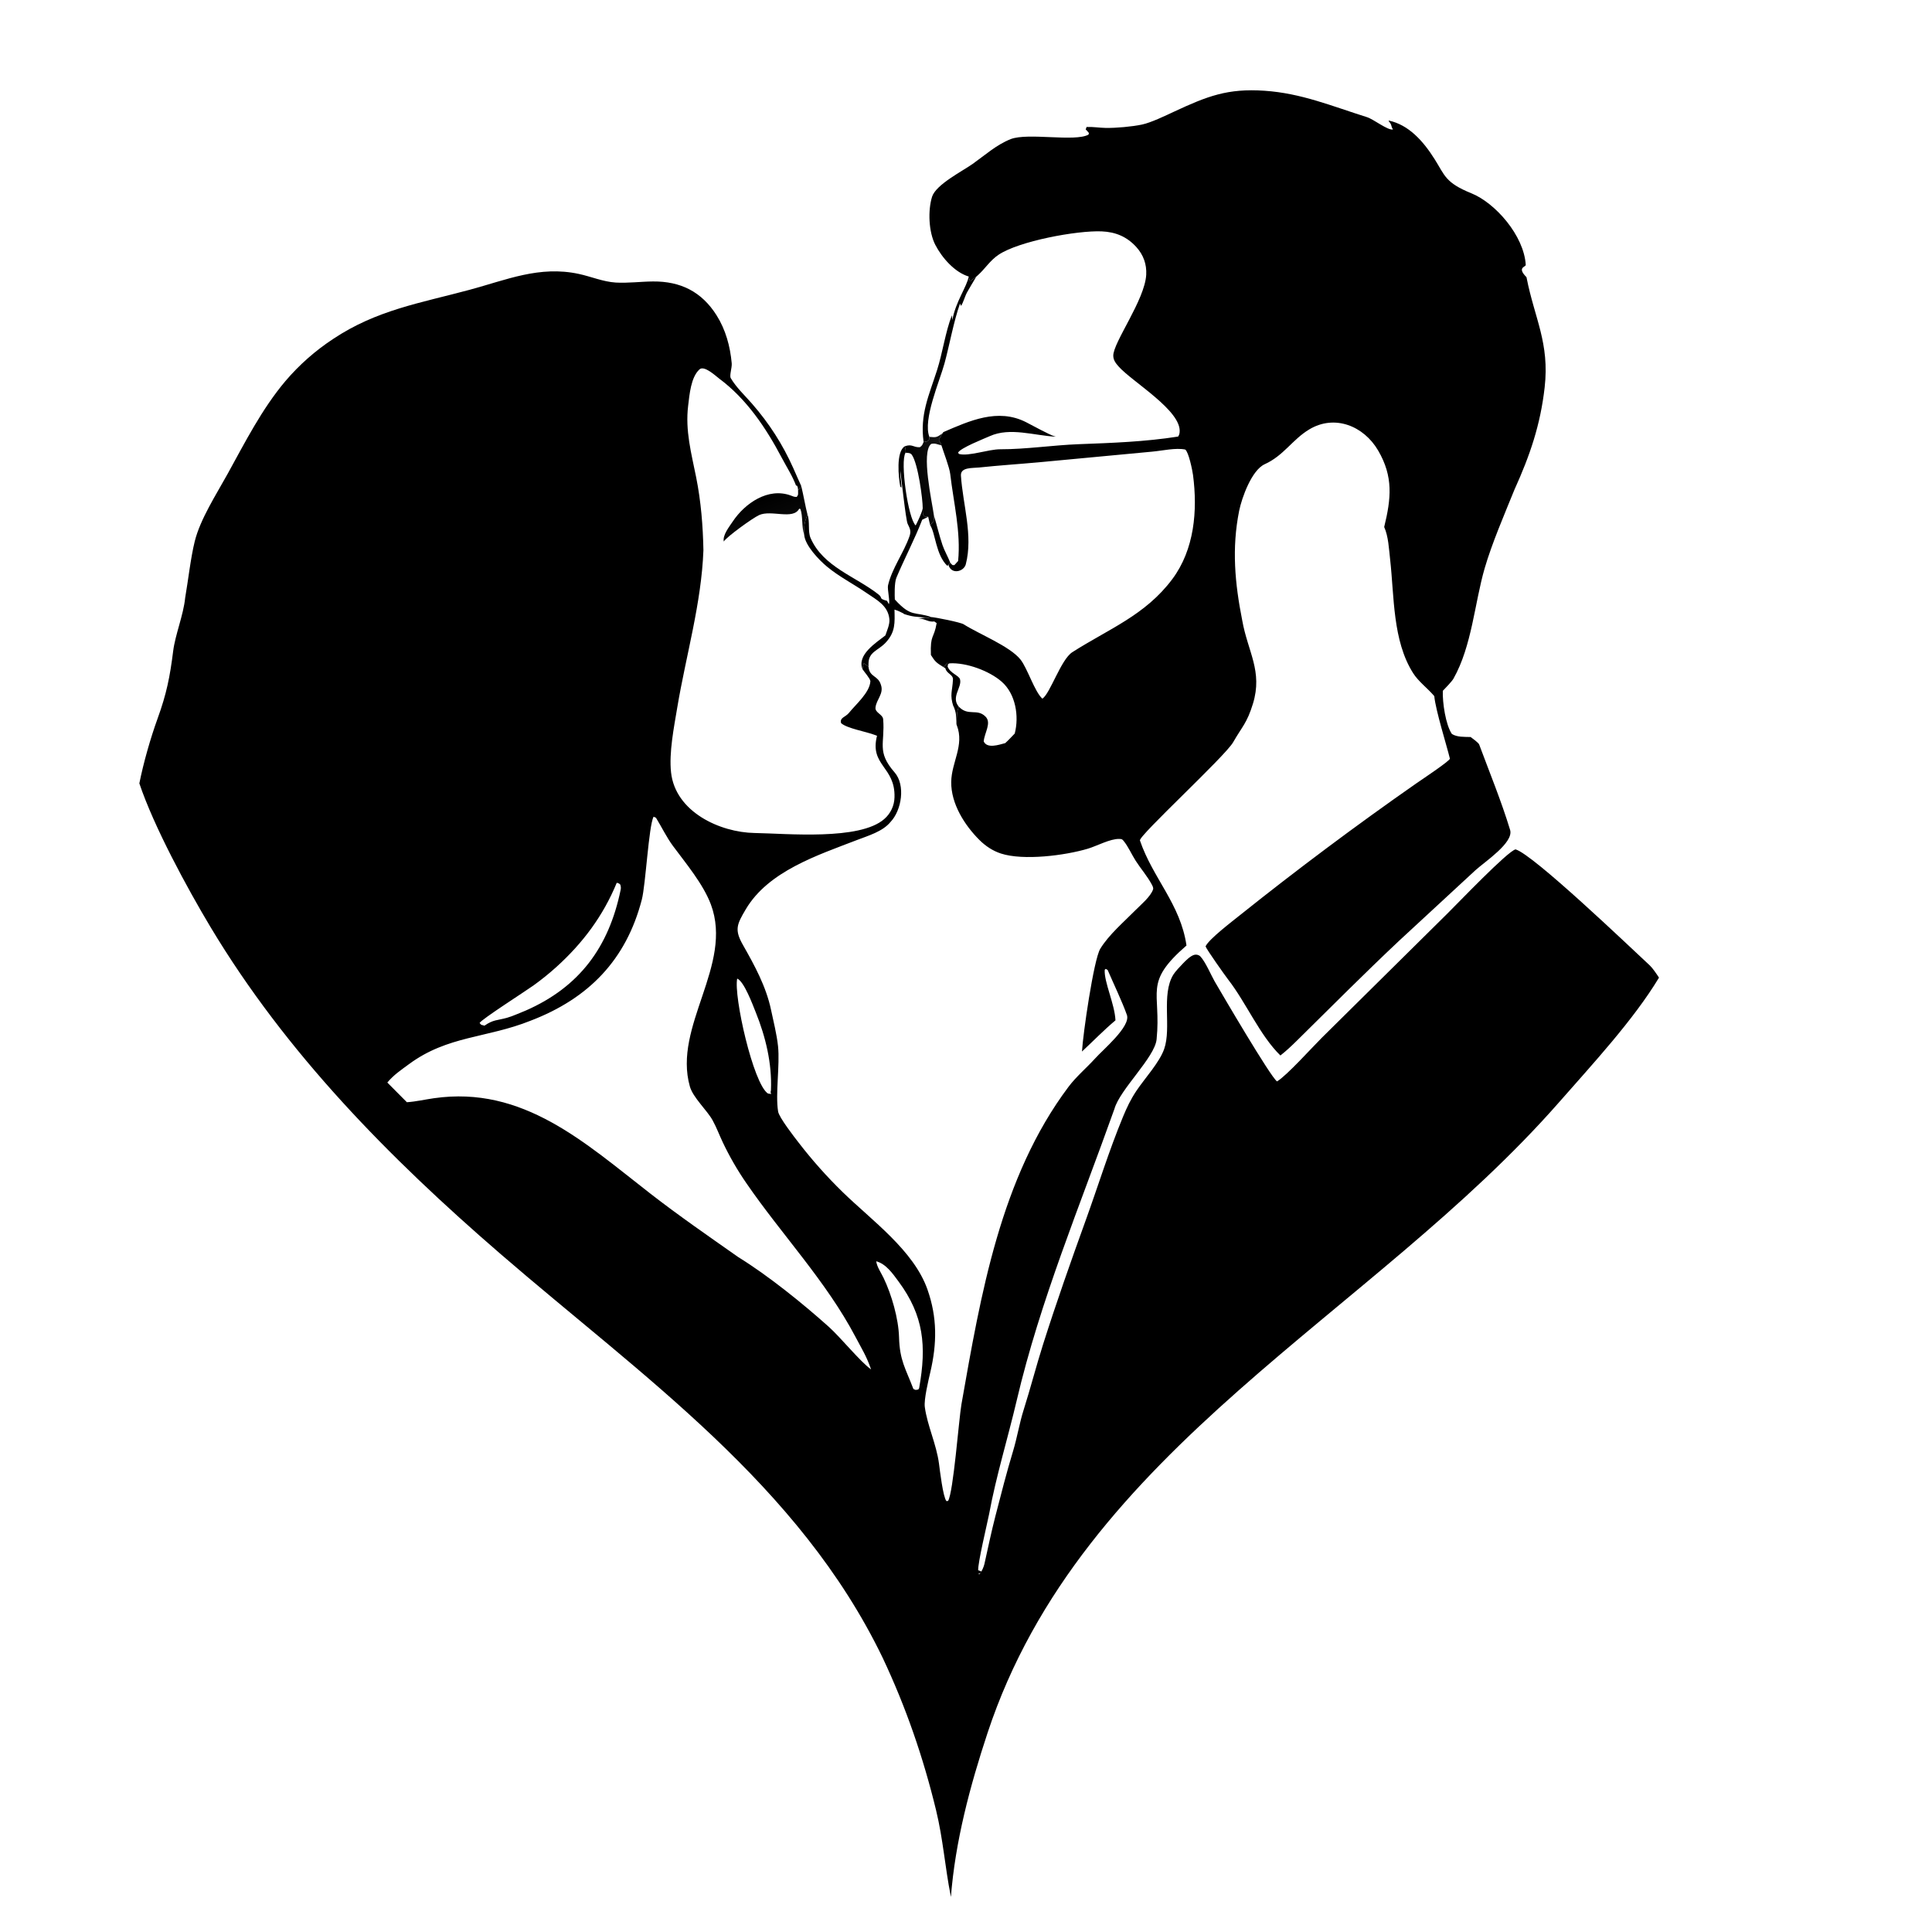
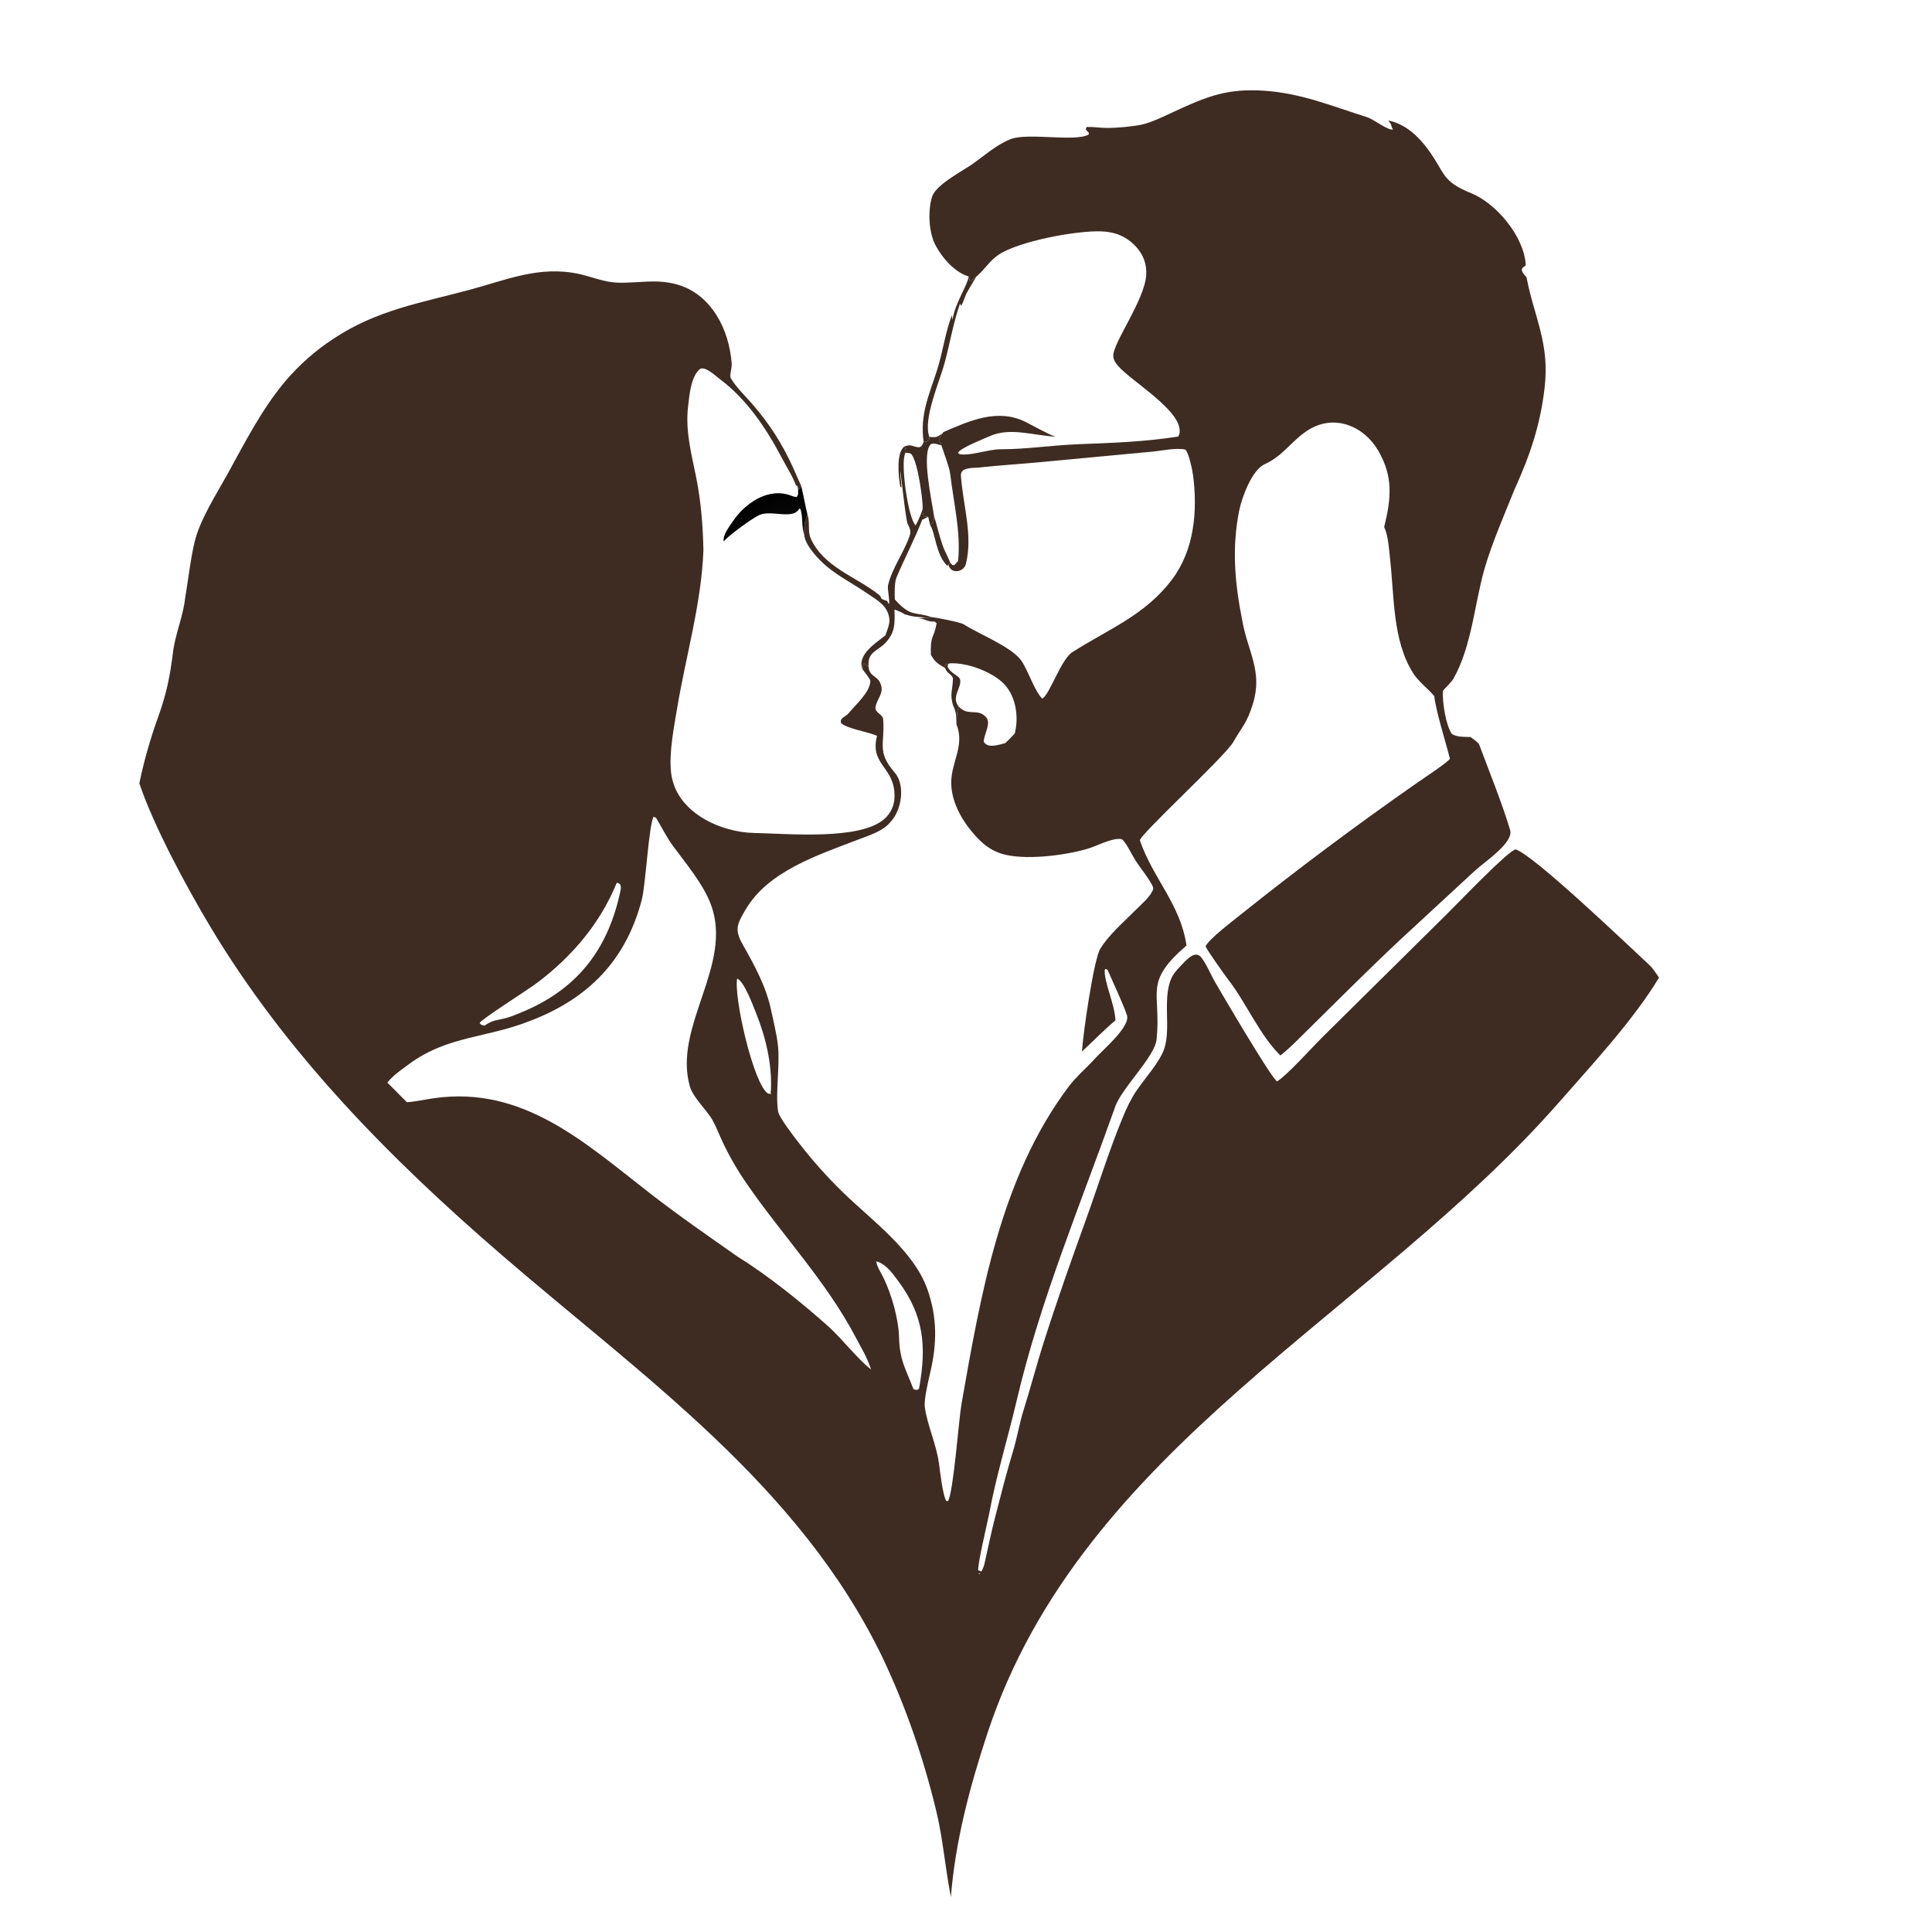
<svg xmlns="http://www.w3.org/2000/svg" width="1920" height="1920" viewBox="0 0 1920 1920">
-   <path d="M962.695 274.802C948.705 270.585 936.093 256.124 929.489 243.312C922.888 230.506 922 209.201 926.305 195.445C930.313 183.239 956.463 170.128 966.762 162.795C979.138 153.984 990.21 143.911 1004.4 138.251C1021.54 131.59 1068.26 141.244 1081.76 133.785L1082.15 132.163C1081.29 131.165 1079.92 129.432 1078.95 128.672L1079.85 126.181C1086.22 125.924 1092.56 127.009 1098.72 127.125C1108.96 127.317 1124.98 125.875 1134.89 123.787C1143.86 121.898 1158.28 114.923 1166.64 111.026C1199.82 95.569 1219.97 87.691 1256.57 90.176C1293.43 92.678 1323.34 105.385 1358.35 116.375C1365.31 118.561 1379.2 129.833 1384.33 128.646C1381.81 124.695 1383.81 124.781 1380.08 120.392L1380.14 119.808C1399.7 123.998 1414.1 139.711 1425.76 158.247C1435.89 174.334 1436.26 181.588 1462.31 192.116C1485.93 201.666 1514.5 234.007 1516.27 263.23C1516.41 265.487 1507.09 265.489 1517.02 275.481L1517.2 276.405C1525.04 316.329 1540.06 340.906 1535.06 384.963C1530.83 422.291 1520.49 452.488 1505.03 486.646C1495.22 510.83 1482.53 540.26 1475.38 564.97C1465.41 599.441 1462.79 641.884 1444.43 674.456C1442.82 677.297 1436.54 683.735 1433.85 686.541C1433.44 698.216 1436.66 720.341 1442.87 729.421C1448.19 732.727 1455.09 732.224 1461.49 732.438C1463.25 733.743 1469.31 738.074 1469.98 739.882C1480.37 767.814 1492.12 796.387 1500.73 824.784C1504.55 837.383 1475.51 856.395 1466.23 864.858L1390.49 934.856C1355.94 967.342 1322.73 1000.79 1288.96 1034.06C1283.62 1039.32 1278.38 1044.29 1272.46 1048.93C1251.99 1029 1238.48 996.574 1220.57 973.513C1217.45 969.49 1199.2 943.73 1198.07 940.514C1201.31 933.247 1225.01 915.352 1232.55 909.244C1289.27 863.927 1347.45 820.453 1406.98 778.887C1413.02 774.686 1441.36 755.886 1440.88 753.882C1437.73 740.814 1426.79 706.326 1425.37 691.8L1424.78 691.104C1418.31 683.627 1409.58 677.22 1404.34 668.944C1383.83 636.572 1385.66 592.817 1381.49 555.925C1380.3 545.466 1379.8 532.996 1375.59 523.734C1382.53 495.434 1384.78 473.687 1369.58 447.7C1355.28 423.249 1326.32 411.526 1301 426.811C1284.32 436.878 1275.7 452.793 1256.89 461.31C1243.88 467.203 1234.06 494.736 1231.45 507.647C1223.99 544.941 1227.19 579.586 1234.49 616.416C1240.03 647.825 1255.12 666.951 1245.13 699.442C1239.18 718.793 1234.57 721.755 1225.45 737.685C1217.44 751.67 1131.31 830.759 1132.85 835.252C1145.67 872.827 1173.19 898.55 1179.11 939.627C1135.81 977.221 1154.22 984.692 1149.42 1032.88C1147.63 1050.88 1112.9 1082.68 1107.52 1101.99C1073.34 1198.05 1033.67 1292.46 1010.35 1391.94C1001.58 1429.32 989.939 1466.8 982.957 1504.71C980.979 1514.59 971.803 1552.7 972.104 1560.53L975.018 1561.59L975.095 1562.75L971.872 1564.27L973.654 1564.18C975.658 1561.64 977.626 1557.32 978.317 1554.22C981.882 1538.19 985.243 1522.07 989.351 1506.16C994.861 1484.83 1000.38 1463.15 1006.77 1442.08C1010.77 1428.91 1013.16 1414.15 1017.14 1401.6C1024.05 1379.8 1029.82 1357.35 1036.69 1335.7C1049.87 1294.23 1064.26 1253.39 1079.05 1212.49C1091.35 1178.45 1102.06 1143.59 1115.98 1109.96C1119.94 1100.39 1123.69 1092.49 1129.43 1083.92C1137.66 1071.64 1152.25 1055.93 1156.95 1042.45C1164.37 1021.21 1153.84 988.605 1166.01 968.658C1168.02 965.365 1172.75 960.533 1175.55 957.565C1178.21 954.752 1183.11 949.804 1187 948.869C1189 948.389 1191.41 948.932 1192.91 950.503C1198.05 955.902 1203.74 969.507 1207.14 975.358C1214.85 988.62 1262.43 1069.89 1269.08 1074.7C1278.65 1069.09 1304.23 1040.6 1313.62 1031.3L1438.41 907.873C1449.07 897.377 1497.98 846.115 1506.12 844.095C1523.87 849.228 1619.54 940.902 1639.6 959.476C1642.2 961.881 1646.55 968.233 1648.69 971.566C1623.44 1013.55 1582.33 1057.84 1549.76 1094.99C1363.28 1307.69 1075.3 1438.13 981.407 1722.17C963.93 1775.05 949.282 1830.01 945.012 1885.12L944.769 1883.94C939.178 1855.71 937.228 1827.69 930.228 1798.85C917.501 1746.41 900.302 1696.52 877.278 1647.69C794.208 1475.3 637.711 1367.43 497.049 1245.86C386.894 1150.67 284.375 1046.76 209.056 921.04C186.045 882.631 152.843 821.367 138.485 778.505C142.552 758.161 149.561 733.512 156.664 713.938C165.503 689.579 168.868 672.693 172.088 647.052C174.147 630.654 182.332 611.178 184.015 594.117C186.981 577.077 189.473 554.334 193.542 537.952C199.015 515.915 214.935 491.337 226.061 471.181C243.552 439.493 260.166 406.56 283.624 378.735C297.38 362.574 313.371 348.458 331.115 336.816C374.411 307.96 417.932 301.144 466.857 287.955C503.456 278.089 536.081 263.839 575.104 272.195C587.512 274.852 599.279 280.008 611.954 280.799C624.311 281.49 636.649 279.817 648.918 279.712C676.333 279.478 697.277 289.865 712.1 313.304C721.119 327.566 725.664 344.153 727.178 361.047C727.571 365.443 724.714 373.173 726.242 375.829C731.768 385.169 740.175 392.953 747.318 401.137C764.379 420.687 777.788 441.536 788.383 465.257C788.983 466.601 796.075 482.789 796.259 482.982C795.208 485.481 795.363 485.363 793.114 486.852C792.845 484.567 792.999 483.649 791.39 481.928L791.409 483.413C787.777 473.29 781.849 464.302 776.865 454.853C761.214 425.181 741.928 396.455 714.693 376.212C711.14 373.533 699.812 362.834 695.149 367.079C686.548 374.91 685.228 392.238 683.89 403.071C680.829 427.871 687.04 450.374 691.849 474.39C696.633 498.287 698.574 522.452 699.051 546.809C697.069 599.8 681.727 651.259 673.035 703.248C669.736 722.978 664.742 747.908 666.883 767.575C671.15 806.769 715.279 827.241 750.041 827.83C782.221 828.376 854.359 835.407 878.784 813.935C885.085 808.498 888.778 800.64 888.944 792.32C889.838 761.75 863.988 760.888 871.576 731.209L870.094 730.63C860.277 726.858 841.965 724.014 835.908 718.676C834.168 713.136 840.292 712.697 843.685 708.45C850.455 699.975 864.394 688.298 864.982 676.915C864.668 674.153 859.035 667.932 857.153 665.036C857.534 662.218 857.321 661.684 858.57 659.205L863.106 662.503C864.061 673.244 872.503 670.96 875.395 680.426C878.649 689.439 870.807 695.079 870.046 703.309C869.585 708.293 877.288 709.897 877.688 714.838C879.638 738.963 870.855 746.756 889.037 767.598C900.031 780.202 896.06 805.183 885.062 816.772C877.242 826.424 862.756 830.512 851.602 834.824C812.668 849.873 763.577 865.685 741.15 903.635C732.261 918.676 729.713 923.908 738.322 939.06C749.921 959.476 761.323 980.318 766.227 1003.47C768.573 1014.51 771.954 1027.97 773.195 1039.65C775.197 1058.49 770.412 1087.18 773.283 1104.63C774.26 1110.57 789.447 1130.07 793.513 1135.31C806.947 1152.77 821.607 1169.25 837.381 1184.63C866.447 1212.96 908.005 1242.61 921.681 1281.43C931.528 1309.38 931.213 1335.14 924.527 1363.74C922.686 1371.62 918.064 1390.85 919.065 1398.28C921.568 1416.88 930.572 1435.01 933.168 1454.62C934.15 1462.04 937.064 1487.1 940.519 1491.79L942.169 1491.61C947.441 1483.51 952.918 1410 955.475 1395.51C974.617 1287.08 994.131 1170.29 1061.9 1080.03C1069.43 1069.99 1079.81 1061.25 1088.24 1051.98C1095.86 1043.34 1123.93 1020.11 1119.89 1008.64C1115.36 995.749 1106.33 976.885 1100.78 963.97L1098.9 962.852L1097.86 963.755C1097.09 975.957 1107.81 997.719 1108.54 1014C1096.88 1023.79 1086.41 1034.63 1075.26 1045C1076.17 1028.05 1086.9 953.662 1093.41 942.914C1101.81 929.045 1117.03 916.07 1128.4 904.534C1133.69 899.172 1143.46 891.133 1145.9 883.881C1146.42 882.327 1145.35 880.361 1144.65 879.047C1140.16 870.628 1133.75 863.431 1128.64 855.438C1124.61 849.13 1121.31 841.444 1116.64 835.674C1115.2 833.893 1114.62 833.784 1112.33 833.718C1103.31 833.459 1090.08 840.728 1081.19 843.392C1058.42 850.217 1017.02 855.476 994.726 848.229C986.61 845.591 979.46 840.83 973.433 834.849C958.577 820.11 945.055 798.668 945.315 777.145C945.552 757.406 958.563 740.84 950.904 720.881C950.413 719.602 950.574 720.163 950.473 718.608C951.238 712.185 950.311 708.559 952.877 702.299C962.242 712.124 971.004 703.689 979.415 712.169C985.646 718.451 978.294 728.219 977.598 736.811C981.059 744.29 992.702 740.116 998.979 738.506C1002.1 735.706 1005.47 732.04 1008.43 728.985C1012.91 711.817 1009.37 689.542 995.395 677.395C982.936 666.566 960.346 658.311 943.777 659.207L941.247 658.798C939.939 660.655 939.465 661.669 937.416 662.813C930.642 658.701 929.311 657.606 925.114 650.897C924.33 630.019 928.14 635.236 930.835 619.238L928.536 617.623C922.282 618.337 920.572 615.296 913.491 614.667L912.322 614.572C915.24 614.559 917.189 613.959 920.2 613.817C922.695 614.526 922.595 614.041 925.51 613.233C929.614 613.494 954.52 618.396 957.72 620.443C972.695 630.019 1003.6 642.181 1014.14 655.432C1021.06 664.126 1028.17 687.44 1035.91 694.337C1043.72 689.201 1054.28 655.42 1065.68 648.127C1101.86 624.978 1138.19 611.464 1165.04 575.496C1186.95 546.141 1190.28 507.581 1185.6 471.993C1185.01 467.483 1181.29 449.191 1177.87 446.76C1168.49 444.766 1154.96 447.962 1144.92 448.848L1032.49 459.412C1012.71 461.216 992.776 462.503 973.013 464.596C966.381 465.299 954.412 464.161 954.961 472.655C956.82 501.413 967.209 532.275 959.788 560.805C957.867 568.188 945.265 571.444 942.472 561.128L944.397 559.311L946.525 561.578L948.447 561.592L952.16 557.529C955.043 528.845 947.656 499.618 944.329 471.095C943.545 464.377 937.858 449.814 935.593 442.596C935.197 440.802 933.887 439 933.02 437.254C934.193 434.753 935.173 433.08 936.558 430.735L937.515 429.414C963.499 418.209 991.479 405.344 1019.54 419.484C1026.3 422.888 1042.47 431.959 1048.08 433.614L1049.42 433.999C1027.54 432.884 1003.93 424.374 983.723 433.397C977.977 435.962 954.143 445.277 952.128 449.893L952.985 451.103C962.3 453.862 982.136 446.459 994.08 446.478C1019.7 446.518 1046.25 442.409 1071.67 441.443C1105.19 440.17 1137.48 439.086 1170.8 433.85C1171.71 432.386 1172.09 431.47 1172.29 429.716C1174.72 408.188 1124.85 379.308 1111.49 364.026C1108.76 360.911 1106.4 357.824 1106.36 353.51C1106.24 340.278 1137.71 298.134 1139.1 273.05C1139.68 262.593 1136.31 253.297 1129.29 245.533C1119.97 235.229 1108.72 230.531 1094.9 229.939C1070.36 228.887 1012.45 239.611 992.235 253.256C983.797 258.952 979.044 267.044 971.701 273.622C971.225 274.049 970.737 274.463 970.255 274.883C968.096 276.298 966.872 277.443 964.92 279.101L963.705 278.677L962.695 274.802ZM733.622 1249.26C763.281 1267.55 797.634 1295.25 823.755 1318.67C835.519 1329.22 855.122 1353.55 865.689 1360.9C860.804 1347.08 856.873 1341.33 850.233 1328.71C821.09 1273.32 776.76 1226.84 741.738 1175.83C732.869 1162.99 725.051 1149.46 718.359 1135.37C714.914 1128.15 712.003 1120.26 708.183 1113.34C702.688 1103.4 688.729 1090.77 685.609 1079.82C668.518 1019.85 729.003 959.182 706.472 898.852C698.926 878.647 681.573 857.946 668.8 840.71C662.512 832.224 657.445 821.693 651.879 812.65L649.513 811.612C644.644 821.046 641.661 879.229 637.842 893.96C622.282 953.974 584.969 992.277 527.305 1014.36C483.469 1031.87 444.996 1029.1 406.407 1057.56C398.469 1063.41 391.262 1068.2 384.929 1075.81L404.36 1095.38C413.361 1094.77 422.217 1092.7 431.102 1091.42C519.926 1078.59 581.608 1135.95 646.249 1186.13C674.896 1208.37 703.926 1228.37 733.622 1249.26ZM481.463 1019.3C490.281 1013.16 494.118 1014.18 503.776 1011.49C509.849 1009.79 516.495 1006.58 522.454 1004.29C575.862 980.874 605.032 941.267 616.74 884.533C617.232 882.15 617.018 881.475 616.466 879.14C614.866 877.716 615 877.792 612.907 877.326C599.403 910.204 579.148 937.286 552.84 961.057C545.623 967.556 538.055 973.655 530.171 979.325C522.947 984.563 478.126 1013.2 476.634 1016.62C478.787 1019.2 477.516 1018.06 481.463 1019.3ZM913.547 1378.82C920.807 1337.72 918.156 1307.55 892.919 1273.47C887.137 1265.66 880.624 1256.12 870.781 1253.44C871.415 1258.85 875.723 1265.03 878.122 1270.05C886.078 1286.7 892.939 1310.32 893.463 1329.01C894.112 1352.14 899.895 1359.77 907.7 1380.29C910.694 1381.65 909.137 1381.39 912.568 1380.88C913.587 1379.19 913.443 1379.93 913.547 1378.82ZM766.377 1087.21C765.311 1084.67 766.072 1085.26 766.161 1083.16C767.273 1056.92 760.866 1030.3 751.068 1006.05C748.155 998.843 739.564 975.374 732.622 972.508C728.936 989.597 748.502 1077.16 763.185 1086.74L766.377 1087.21Z" />
-   <path d="M894.438 466.061L894.809 464.733C894.036 473.64 896.126 479.327 895.785 484.716L894.697 483.565C892.926 474.556 890.255 448.766 899.216 443.501C899.807 446.028 900.314 447.334 899.937 449.929C894.308 458.39 902.447 515.393 909.98 522.197C912.169 517.966 916.086 509.794 916.989 505.256C917.229 509.653 916.445 510.623 918.699 513.123L922.442 513.596C920.825 514.383 918.839 515.349 916.484 516.494C909.324 535.195 898.369 556.109 890.851 574.073C888.67 579.285 889.108 592.206 889.271 595.766C905.775 613.931 908.882 607.462 925.51 613.233C922.595 614.041 922.695 614.526 920.2 613.817C909.966 612.789 907.539 613.21 897.791 610.006L898.426 609.934C894.638 607.961 892.976 607.166 888.945 605.804C889.207 618.868 890.024 628.006 880.192 638.61C872.831 646.548 863.279 647.613 863.102 659.292C863.09 660.363 863.091 661.433 863.106 662.503L858.57 659.205C857.321 661.684 857.534 662.218 857.153 665.036C851.427 650.757 870.416 638.922 879.885 631.471C881.535 626.549 884.345 620.49 883.866 615.374C882.586 601.72 871.169 596.166 861.338 589.391C848.305 580.407 833.854 573.108 821.759 563.031C813.829 556.425 800.096 542.161 799.202 531.559C799.283 521.54 798.881 521.351 802.436 511.19C805.112 518.819 802.642 527.971 805.492 534.557C817.958 563.364 850.154 572.739 872.989 590.712C877.834 594.525 872.583 594.694 881.531 597.113L883.267 600.319C884.821 598.527 881.63 585.507 882.519 581.672C886.416 564.845 898.085 549.396 903.794 533.066C905.654 527.747 904.339 525.402 902.007 520.552C900.158 516.704 895.651 473.875 894.438 466.061Z" />
+   <path fill="#3E2C23" d="M962.695 274.802C948.705 270.585 936.093 256.124 929.489 243.312C922.888 230.506 922 209.201 926.305 195.445C930.313 183.239 956.463 170.128 966.762 162.795C979.138 153.984 990.21 143.911 1004.4 138.251C1021.54 131.59 1068.26 141.244 1081.76 133.785L1082.15 132.163C1081.29 131.165 1079.92 129.432 1078.95 128.672L1079.85 126.181C1086.22 125.924 1092.56 127.009 1098.72 127.125C1108.96 127.317 1124.98 125.875 1134.89 123.787C1143.86 121.898 1158.28 114.923 1166.64 111.026C1199.82 95.569 1219.97 87.691 1256.57 90.176C1293.43 92.678 1323.34 105.385 1358.35 116.375C1365.31 118.561 1379.2 129.833 1384.33 128.646C1381.81 124.695 1383.81 124.781 1380.08 120.392L1380.14 119.808C1399.7 123.998 1414.1 139.711 1425.76 158.247C1435.89 174.334 1436.26 181.588 1462.31 192.116C1485.93 201.666 1514.5 234.007 1516.27 263.23C1516.41 265.487 1507.09 265.489 1517.02 275.481L1517.2 276.405C1525.04 316.329 1540.06 340.906 1535.06 384.963C1530.83 422.291 1520.49 452.488 1505.03 486.646C1495.22 510.83 1482.53 540.26 1475.38 564.97C1465.41 599.441 1462.79 641.884 1444.43 674.456C1442.82 677.297 1436.54 683.735 1433.85 686.541C1433.44 698.216 1436.66 720.341 1442.87 729.421C1448.19 732.727 1455.09 732.224 1461.49 732.438C1463.25 733.743 1469.31 738.074 1469.98 739.882C1480.37 767.814 1492.12 796.387 1500.73 824.784C1504.55 837.383 1475.51 856.395 1466.23 864.858L1390.49 934.856C1355.94 967.342 1322.73 1000.79 1288.96 1034.06C1283.62 1039.32 1278.38 1044.29 1272.46 1048.93C1251.99 1029 1238.48 996.574 1220.57 973.513C1217.45 969.49 1199.2 943.73 1198.07 940.514C1201.31 933.247 1225.01 915.352 1232.55 909.244C1289.27 863.927 1347.45 820.453 1406.98 778.887C1413.02 774.686 1441.36 755.886 1440.88 753.882C1437.73 740.814 1426.79 706.326 1425.37 691.8L1424.78 691.104C1418.31 683.627 1409.58 677.22 1404.34 668.944C1383.83 636.572 1385.66 592.817 1381.49 555.925C1380.3 545.466 1379.8 532.996 1375.59 523.734C1382.53 495.434 1384.78 473.687 1369.58 447.7C1355.28 423.249 1326.32 411.526 1301 426.811C1284.32 436.878 1275.7 452.793 1256.89 461.31C1243.88 467.203 1234.06 494.736 1231.45 507.647C1223.99 544.941 1227.19 579.586 1234.49 616.416C1240.03 647.825 1255.12 666.951 1245.13 699.442C1239.18 718.793 1234.57 721.755 1225.45 737.685C1217.44 751.67 1131.31 830.759 1132.85 835.252C1145.67 872.827 1173.19 898.55 1179.11 939.627C1135.81 977.221 1154.22 984.692 1149.42 1032.88C1147.63 1050.88 1112.9 1082.68 1107.52 1101.99C1073.34 1198.05 1033.67 1292.46 1010.35 1391.94C1001.58 1429.32 989.939 1466.8 982.957 1504.71C980.979 1514.59 971.803 1552.7 972.104 1560.53L975.018 1561.59L975.095 1562.75L971.872 1564.27L973.654 1564.18C975.658 1561.64 977.626 1557.32 978.317 1554.22C981.882 1538.19 985.243 1522.07 989.351 1506.16C994.861 1484.83 1000.38 1463.15 1006.77 1442.08C1010.77 1428.91 1013.16 1414.15 1017.14 1401.6C1024.05 1379.8 1029.82 1357.35 1036.69 1335.7C1049.87 1294.23 1064.26 1253.39 1079.05 1212.49C1091.35 1178.45 1102.06 1143.59 1115.98 1109.96C1119.94 1100.39 1123.69 1092.49 1129.43 1083.92C1137.66 1071.64 1152.25 1055.93 1156.95 1042.45C1164.37 1021.21 1153.84 988.605 1166.01 968.658C1168.02 965.365 1172.75 960.533 1175.55 957.565C1178.21 954.752 1183.11 949.804 1187 948.869C1189 948.389 1191.41 948.932 1192.91 950.503C1198.05 955.902 1203.74 969.507 1207.14 975.358C1214.85 988.62 1262.43 1069.89 1269.08 1074.7C1278.65 1069.09 1304.23 1040.6 1313.62 1031.3L1438.41 907.873C1449.07 897.377 1497.98 846.115 1506.12 844.095C1523.87 849.228 1619.54 940.902 1639.6 959.476C1642.2 961.881 1646.55 968.233 1648.69 971.566C1623.44 1013.55 1582.33 1057.84 1549.76 1094.99C1363.28 1307.69 1075.3 1438.13 981.407 1722.17C963.93 1775.05 949.282 1830.01 945.012 1885.12L944.769 1883.94C939.178 1855.71 937.228 1827.69 930.228 1798.85C917.501 1746.41 900.302 1696.52 877.278 1647.69C794.208 1475.3 637.711 1367.43 497.049 1245.86C386.894 1150.67 284.375 1046.76 209.056 921.04C186.045 882.631 152.843 821.367 138.485 778.505C142.552 758.161 149.561 733.512 156.664 713.938C165.503 689.579 168.868 672.693 172.088 647.052C174.147 630.654 182.332 611.178 184.015 594.117C186.981 577.077 189.473 554.334 193.542 537.952C199.015 515.915 214.935 491.337 226.061 471.181C243.552 439.493 260.166 406.56 283.624 378.735C297.38 362.574 313.371 348.458 331.115 336.816C374.411 307.96 417.932 301.144 466.857 287.955C503.456 278.089 536.081 263.839 575.104 272.195C587.512 274.852 599.279 280.008 611.954 280.799C624.311 281.49 636.649 279.817 648.918 279.712C676.333 279.478 697.277 289.865 712.1 313.304C721.119 327.566 725.664 344.153 727.178 361.047C727.571 365.443 724.714 373.173 726.242 375.829C731.768 385.169 740.175 392.953 747.318 401.137C764.379 420.687 777.788 441.536 788.383 465.257C788.983 466.601 796.075 482.789 796.259 482.982C795.208 485.481 795.363 485.363 793.114 486.852C792.845 484.567 792.999 483.649 791.39 481.928L791.409 483.413C787.777 473.29 781.849 464.302 776.865 454.853C761.214 425.181 741.928 396.455 714.693 376.212C711.14 373.533 699.812 362.834 695.149 367.079C686.548 374.91 685.228 392.238 683.89 403.071C680.829 427.871 687.04 450.374 691.849 474.39C696.633 498.287 698.574 522.452 699.051 546.809C697.069 599.8 681.727 651.259 673.035 703.248C669.736 722.978 664.742 747.908 666.883 767.575C671.15 806.769 715.279 827.241 750.041 827.83C782.221 828.376 854.359 835.407 878.784 813.935C885.085 808.498 888.778 800.64 888.944 792.32C889.838 761.75 863.988 760.888 871.576 731.209L870.094 730.63C860.277 726.858 841.965 724.014 835.908 718.676C834.168 713.136 840.292 712.697 843.685 708.45C850.455 699.975 864.394 688.298 864.982 676.915C864.668 674.153 859.035 667.932 857.153 665.036C857.534 662.218 857.321 661.684 858.57 659.205L863.106 662.503C864.061 673.244 872.503 670.96 875.395 680.426C878.649 689.439 870.807 695.079 870.046 703.309C869.585 708.293 877.288 709.897 877.688 714.838C879.638 738.963 870.855 746.756 889.037 767.598C900.031 780.202 896.06 805.183 885.062 816.772C877.242 826.424 862.756 830.512 851.602 834.824C812.668 849.873 763.577 865.685 741.15 903.635C732.261 918.676 729.713 923.908 738.322 939.06C749.921 959.476 761.323 980.318 766.227 1003.47C768.573 1014.51 771.954 1027.97 773.195 1039.65C775.197 1058.49 770.412 1087.18 773.283 1104.63C774.26 1110.57 789.447 1130.07 793.513 1135.31C806.947 1152.77 821.607 1169.25 837.381 1184.63C866.447 1212.96 908.005 1242.61 921.681 1281.43C931.528 1309.38 931.213 1335.14 924.527 1363.74C922.686 1371.62 918.064 1390.85 919.065 1398.28C921.568 1416.88 930.572 1435.01 933.168 1454.62C934.15 1462.04 937.064 1487.1 940.519 1491.79L942.169 1491.61C947.441 1483.51 952.918 1410 955.475 1395.51C974.617 1287.08 994.131 1170.29 1061.9 1080.03C1069.43 1069.99 1079.81 1061.25 1088.24 1051.98C1095.86 1043.34 1123.93 1020.11 1119.89 1008.64C1115.36 995.749 1106.33 976.885 1100.78 963.97L1098.9 962.852L1097.86 963.755C1097.09 975.957 1107.81 997.719 1108.54 1014C1096.88 1023.79 1086.41 1034.63 1075.26 1045C1076.17 1028.05 1086.9 953.662 1093.41 942.914C1101.81 929.045 1117.03 916.07 1128.4 904.534C1133.69 899.172 1143.46 891.133 1145.9 883.881C1146.42 882.327 1145.35 880.361 1144.65 879.047C1140.16 870.628 1133.75 863.431 1128.64 855.438C1124.61 849.13 1121.31 841.444 1116.64 835.674C1115.2 833.893 1114.62 833.784 1112.33 833.718C1103.31 833.459 1090.08 840.728 1081.19 843.392C1058.42 850.217 1017.02 855.476 994.726 848.229C986.61 845.591 979.46 840.83 973.433 834.849C958.577 820.11 945.055 798.668 945.315 777.145C945.552 757.406 958.563 740.84 950.904 720.881C950.413 719.602 950.574 720.163 950.473 718.608C951.238 712.185 950.311 708.559 952.877 702.299C962.242 712.124 971.004 703.689 979.415 712.169C985.646 718.451 978.294 728.219 977.598 736.811C981.059 744.29 992.702 740.116 998.979 738.506C1002.1 735.706 1005.47 732.04 1008.43 728.985C1012.91 711.817 1009.37 689.542 995.395 677.395C982.936 666.566 960.346 658.311 943.777 659.207L941.247 658.798C939.939 660.655 939.465 661.669 937.416 662.813C930.642 658.701 929.311 657.606 925.114 650.897C924.33 630.019 928.14 635.236 930.835 619.238L928.536 617.623C922.282 618.337 920.572 615.296 913.491 614.667L912.322 614.572C915.24 614.559 917.189 613.959 920.2 613.817C922.695 614.526 922.595 614.041 925.51 613.233C929.614 613.494 954.52 618.396 957.72 620.443C972.695 630.019 1003.6 642.181 1014.14 655.432C1021.06 664.126 1028.17 687.44 1035.91 694.337C1043.72 689.201 1054.28 655.42 1065.68 648.127C1101.86 624.978 1138.19 611.464 1165.04 575.496C1186.95 546.141 1190.28 507.581 1185.6 471.993C1185.01 467.483 1181.29 449.191 1177.87 446.76C1168.49 444.766 1154.96 447.962 1144.92 448.848L1032.49 459.412C1012.71 461.216 992.776 462.503 973.013 464.596C966.381 465.299 954.412 464.161 954.961 472.655C956.82 501.413 967.209 532.275 959.788 560.805C957.867 568.188 945.265 571.444 942.472 561.128L944.397 559.311L946.525 561.578L948.447 561.592L952.16 557.529C955.043 528.845 947.656 499.618 944.329 471.095C943.545 464.377 937.858 449.814 935.593 442.596C935.197 440.802 933.887 439 933.02 437.254C934.193 434.753 935.173 433.08 936.558 430.735L937.515 429.414C963.499 418.209 991.479 405.344 1019.54 419.484C1026.3 422.888 1042.47 431.959 1048.08 433.614L1049.42 433.999C1027.54 432.884 1003.93 424.374 983.723 433.397C977.977 435.962 954.143 445.277 952.128 449.893L952.985 451.103C962.3 453.862 982.136 446.459 994.08 446.478C1019.7 446.518 1046.25 442.409 1071.67 441.443C1105.19 440.17 1137.48 439.086 1170.8 433.85C1171.71 432.386 1172.09 431.47 1172.29 429.716C1174.72 408.188 1124.85 379.308 1111.49 364.026C1108.76 360.911 1106.4 357.824 1106.36 353.51C1106.24 340.278 1137.71 298.134 1139.1 273.05C1139.68 262.593 1136.31 253.297 1129.29 245.533C1119.97 235.229 1108.72 230.531 1094.9 229.939C1070.36 228.887 1012.45 239.611 992.235 253.256C983.797 258.952 979.044 267.044 971.701 273.622C971.225 274.049 970.737 274.463 970.255 274.883C968.096 276.298 966.872 277.443 964.92 279.101L963.705 278.677L962.695 274.802ZM733.622 1249.26C763.281 1267.55 797.634 1295.25 823.755 1318.67C835.519 1329.22 855.122 1353.55 865.689 1360.9C860.804 1347.08 856.873 1341.33 850.233 1328.71C821.09 1273.32 776.76 1226.84 741.738 1175.83C732.869 1162.99 725.051 1149.46 718.359 1135.37C714.914 1128.15 712.003 1120.26 708.183 1113.34C702.688 1103.4 688.729 1090.77 685.609 1079.82C668.518 1019.85 729.003 959.182 706.472 898.852C698.926 878.647 681.573 857.946 668.8 840.71C662.512 832.224 657.445 821.693 651.879 812.65L649.513 811.612C644.644 821.046 641.661 879.229 637.842 893.96C622.282 953.974 584.969 992.277 527.305 1014.36C483.469 1031.87 444.996 1029.1 406.407 1057.56C398.469 1063.41 391.262 1068.2 384.929 1075.81L404.36 1095.38C413.361 1094.77 422.217 1092.7 431.102 1091.42C519.926 1078.59 581.608 1135.95 646.249 1186.13C674.896 1208.37 703.926 1228.37 733.622 1249.26ZM481.463 1019.3C490.281 1013.16 494.118 1014.18 503.776 1011.49C509.849 1009.79 516.495 1006.58 522.454 1004.29C575.862 980.874 605.032 941.267 616.74 884.533C617.232 882.15 617.018 881.475 616.466 879.14C614.866 877.716 615 877.792 612.907 877.326C599.403 910.204 579.148 937.286 552.84 961.057C545.623 967.556 538.055 973.655 530.171 979.325C522.947 984.563 478.126 1013.2 476.634 1016.62C478.787 1019.2 477.516 1018.06 481.463 1019.3ZM913.547 1378.82C920.807 1337.72 918.156 1307.55 892.919 1273.47C887.137 1265.66 880.624 1256.12 870.781 1253.44C871.415 1258.85 875.723 1265.03 878.122 1270.05C886.078 1286.7 892.939 1310.32 893.463 1329.01C894.112 1352.14 899.895 1359.77 907.7 1380.29C910.694 1381.65 909.137 1381.39 912.568 1380.88C913.587 1379.19 913.443 1379.93 913.547 1378.82ZM766.377 1087.21C765.311 1084.67 766.072 1085.26 766.161 1083.16C767.273 1056.92 760.866 1030.3 751.068 1006.05C748.155 998.843 739.564 975.374 732.622 972.508C728.936 989.597 748.502 1077.16 763.185 1086.74L766.377 1087.21Z" />
+   <path fill="#3E2C23" d="M894.438 466.061L894.809 464.733C894.036 473.64 896.126 479.327 895.785 484.716L894.697 483.565C892.926 474.556 890.255 448.766 899.216 443.501C899.807 446.028 900.314 447.334 899.937 449.929C894.308 458.39 902.447 515.393 909.98 522.197C912.169 517.966 916.086 509.794 916.989 505.256C917.229 509.653 916.445 510.623 918.699 513.123L922.442 513.596C920.825 514.383 918.839 515.349 916.484 516.494C909.324 535.195 898.369 556.109 890.851 574.073C888.67 579.285 889.108 592.206 889.271 595.766C905.775 613.931 908.882 607.462 925.51 613.233C922.595 614.041 922.695 614.526 920.2 613.817C909.966 612.789 907.539 613.21 897.791 610.006L898.426 609.934C894.638 607.961 892.976 607.166 888.945 605.804C889.207 618.868 890.024 628.006 880.192 638.61C872.831 646.548 863.279 647.613 863.102 659.292C863.09 660.363 863.091 661.433 863.106 662.503L858.57 659.205C857.321 661.684 857.534 662.218 857.153 665.036C851.427 650.757 870.416 638.922 879.885 631.471C881.535 626.549 884.345 620.49 883.866 615.374C882.586 601.72 871.169 596.166 861.338 589.391C848.305 580.407 833.854 573.108 821.759 563.031C813.829 556.425 800.096 542.161 799.202 531.559C799.283 521.54 798.881 521.351 802.436 511.19C805.112 518.819 802.642 527.971 805.492 534.557C817.958 563.364 850.154 572.739 872.989 590.712C877.834 594.525 872.583 594.694 881.531 597.113L883.267 600.319C884.821 598.527 881.63 585.507 882.519 581.672C886.416 564.845 898.085 549.396 903.794 533.066C905.654 527.747 904.339 525.402 902.007 520.552C900.158 516.704 895.651 473.875 894.438 466.061Z" />
  <defs>
    <linearGradient id="gradient_0" gradientUnits="userSpaceOnUse" x1="765.603" y1="530.745" x2="753.599" y2="497.502">
      <stop offset="0" stop-color="black" stop-opacity="0.957" />
      <stop offset="1" stop-color="black" />
    </linearGradient>
  </defs>
  <path fill="url(#gradient_0)" d="M796.259 482.982C798.416 491.675 800.549 504.066 802.436 511.19C798.881 521.351 799.283 521.54 799.202 531.559C796.392 522.877 798.065 513.111 795.441 505.873L794.233 505.517C788.29 517.047 766.387 506.293 754.284 511.943C747.614 515.056 722.288 533.404 719.27 538.157C718.049 531.721 724.57 523.705 728.101 518.391C740.206 500.172 763.373 484.122 785.881 492.441C788.467 493.396 788.936 493.834 791.799 493.837C793.723 491.386 793.019 490.763 793.114 486.852C795.363 485.363 795.208 485.481 796.259 482.982Z" />
  <defs>
    <linearGradient id="gradient_1" gradientUnits="userSpaceOnUse" x1="936.783" y1="476.358" x2="906.068" y2="480.905">
      <stop offset="0" stop-color="black" stop-opacity="0.929" />
      <stop offset="1" stop-color="black" />
    </linearGradient>
  </defs>
-   <path fill="url(#gradient_1)" d="M936.558 430.735C935.173 433.08 934.193 434.753 933.02 437.254C933.887 439 935.197 440.802 935.593 442.596C930.901 441.536 929.57 440.28 925.401 441.166C915.1 449.267 926.311 498.903 928.13 512.285C927.955 518.785 928.467 517.561 924.436 522.011C923.81 519.994 922.957 515.805 922.442 513.596L918.699 513.123C916.445 510.623 917.229 509.653 916.989 505.256C917.057 496.04 912.341 460.827 906.224 452.042C904.738 449.907 902.244 450.12 899.937 449.929C900.314 447.334 899.807 446.028 899.216 443.501C906.586 440.894 907.388 444.704 914.143 444.439C916.651 442.746 916.637 441.989 917.876 439.197L921.326 438.664C923.99 436.546 923.125 437.921 923.591 434.156C930.56 434.794 930.85 434.684 936.558 430.735Z" />
-   <path d="M962.695 274.802L963.705 278.677L964.92 279.101C966.872 277.443 968.096 276.298 970.255 274.883C967.136 280.123 963.979 285.32 960.991 290.641C959.037 294.122 957.015 301.568 955.01 303.984L954.041 301.721C947.833 318.948 943.532 343.271 938.57 361.367C933.731 379.016 916.999 417.026 923.591 434.156C923.125 437.921 923.99 436.546 921.326 438.664L917.876 439.197C914.068 411.866 923.199 392.971 931.249 367.816C936.725 350.705 939.511 329.908 945.966 313.332L946.464 318.006C949.637 299.885 960.943 284.842 962.695 274.802Z" />
-   <path d="M928.13 512.285C931.101 522.024 933.396 532.054 936.625 541.634C938.604 547.503 942.097 553.295 944.397 559.311L942.472 561.128L942.257 561.218L941.629 562.54C929.936 551.526 929.7 529.921 924.436 522.011C928.467 517.561 927.955 518.785 928.13 512.285Z" />
-   <path d="M937.416 662.813C939.465 661.669 939.939 660.655 941.247 658.798L943.777 659.207L941.666 660.41L942.144 660.87L941.666 662.143C943.913 669.136 953.011 671.109 954.068 675.178C956.151 683.2 944.739 692.817 952.877 702.299C950.311 708.559 951.238 712.185 950.473 718.608C950.206 711.091 950.41 708.411 947.5 701.561L947.525 702.198C943.639 690.372 946.468 687.094 947.042 675.268C947.287 670.231 940.535 669.442 939.517 664.122L937.416 662.813Z" />
+   <path fill="#3E2C23" d="M936.558 430.735C935.173 433.08 934.193 434.753 933.02 437.254C933.887 439 935.197 440.802 935.593 442.596C930.901 441.536 929.57 440.28 925.401 441.166C915.1 449.267 926.311 498.903 928.13 512.285C927.955 518.785 928.467 517.561 924.436 522.011C923.81 519.994 922.957 515.805 922.442 513.596L918.699 513.123C916.445 510.623 917.229 509.653 916.989 505.256C917.057 496.04 912.341 460.827 906.224 452.042C904.738 449.907 902.244 450.12 899.937 449.929C900.314 447.334 899.807 446.028 899.216 443.501C906.586 440.894 907.388 444.704 914.143 444.439C916.651 442.746 916.637 441.989 917.876 439.197L921.326 438.664C923.99 436.546 923.125 437.921 923.591 434.156C930.56 434.794 930.85 434.684 936.558 430.735Z" />
+   <path fill="#3E2C23" d="M962.695 274.802L963.705 278.677L964.92 279.101C966.872 277.443 968.096 276.298 970.255 274.883C967.136 280.123 963.979 285.32 960.991 290.641C959.037 294.122 957.015 301.568 955.01 303.984L954.041 301.721C947.833 318.948 943.532 343.271 938.57 361.367C933.731 379.016 916.999 417.026 923.591 434.156C923.125 437.921 923.99 436.546 921.326 438.664L917.876 439.197C914.068 411.866 923.199 392.971 931.249 367.816C936.725 350.705 939.511 329.908 945.966 313.332L946.464 318.006C949.637 299.885 960.943 284.842 962.695 274.802Z" />
+   <path fill="#3E2C23" d="M928.13 512.285C931.101 522.024 933.396 532.054 936.625 541.634C938.604 547.503 942.097 553.295 944.397 559.311L942.472 561.128L942.257 561.218L941.629 562.54C929.936 551.526 929.7 529.921 924.436 522.011C928.467 517.561 927.955 518.785 928.13 512.285Z" />
+   <path fill="#3E2C23" d="M937.416 662.813C939.465 661.669 939.939 660.655 941.247 658.798L943.777 659.207L941.666 660.41L942.144 660.87L941.666 662.143C943.913 669.136 953.011 671.109 954.068 675.178C956.151 683.2 944.739 692.817 952.877 702.299C950.311 708.559 951.238 712.185 950.473 718.608C950.206 711.091 950.41 708.411 947.5 701.561L947.525 702.198C943.639 690.372 946.468 687.094 947.042 675.268C947.287 670.231 940.535 669.442 939.517 664.122L937.416 662.813Z" />
</svg>
